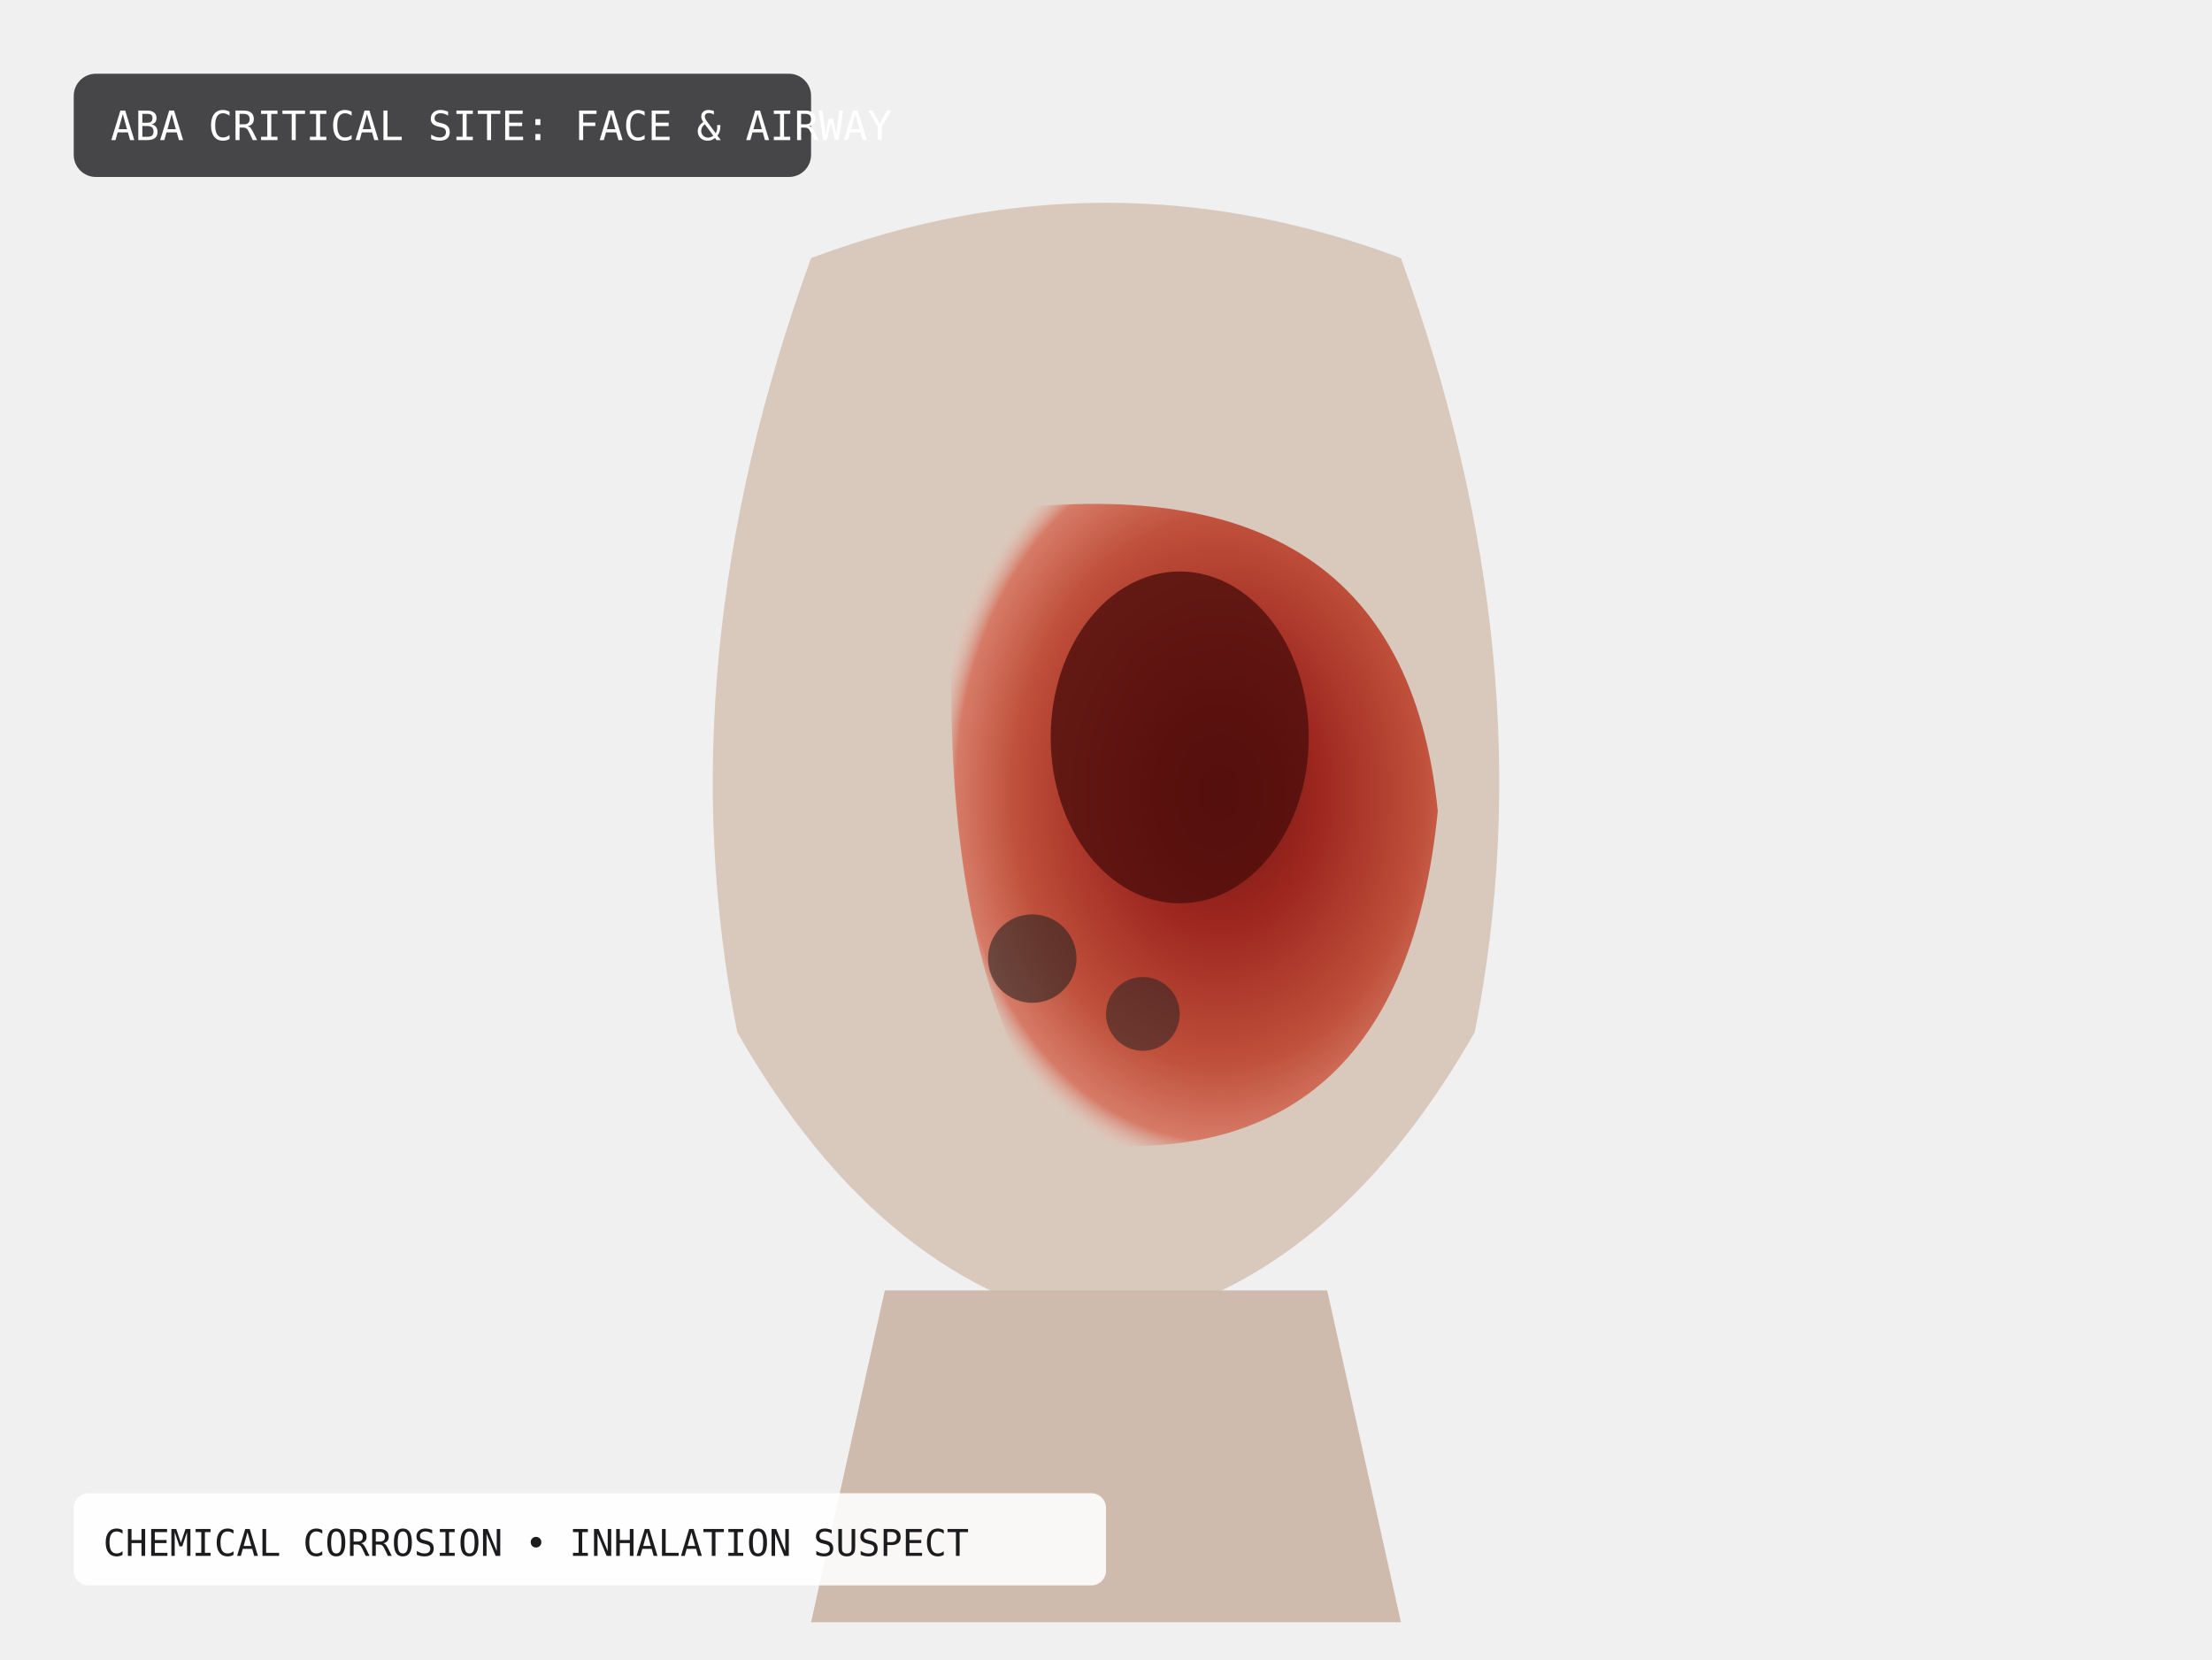
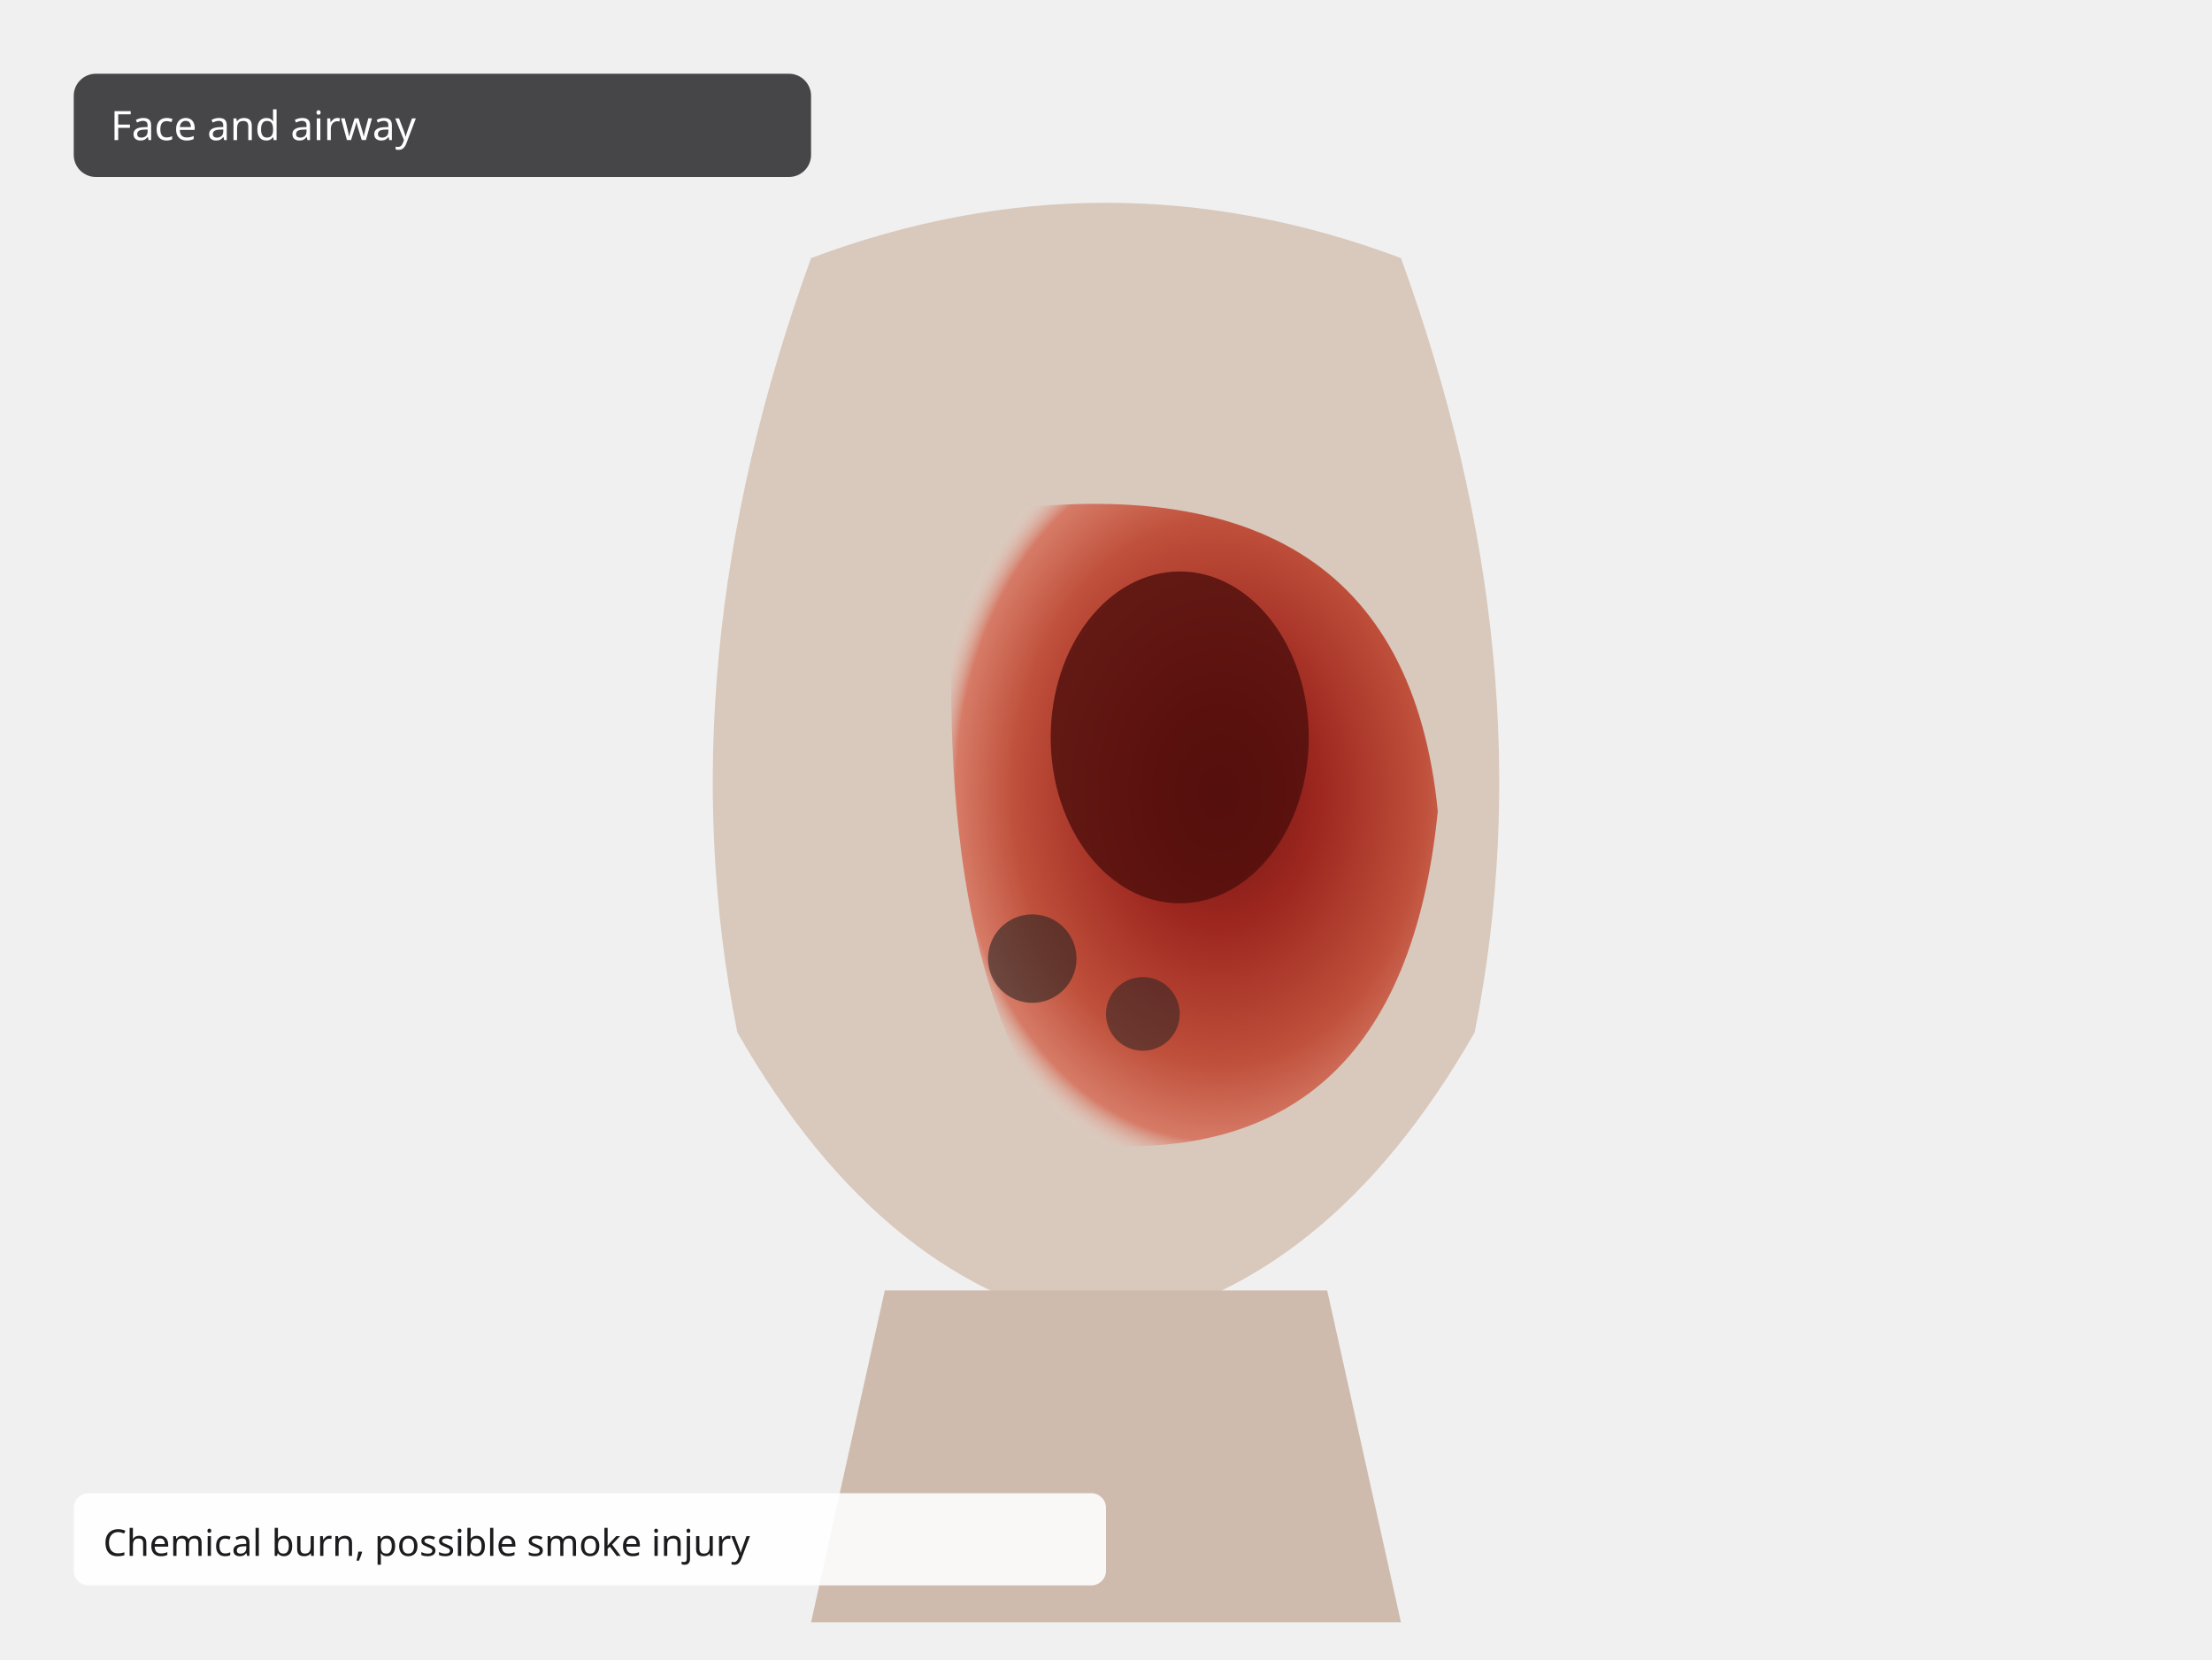
<svg xmlns="http://www.w3.org/2000/svg" viewBox="0 0 600 450" width="600" height="450" style="background:#e4dcd3; border-radius:12px;">
  <defs>
    <radialGradient id="chemGrad" cx="55%" cy="45%" r="60%">
      <stop offset="0%" stop-color="#701210" />
      <stop offset="35%" stop-color="#9e2820" />
      <stop offset="70%" stop-color="#bf503b" />
      <stop offset="90%" stop-color="#d67b67" />
      <stop offset="100%" stop-color="#e4dcd3" stop-opacity="0" />
    </radialGradient>
  </defs>
  <path d="M 220 70 Q 300 40 380 70 Q 420 180 400 280 Q 360 350 300 360 Q 240 350 200 280 Q 180 180 220 70 Z" fill="#d9c8bc" />
  <path d="M 240 350 L 220 440 L 380 440 L 360 350 Z" fill="#cfbbae" />
  <path d="M 260 140 Q 380 120 390 220 Q 380 320 290 310 Q 250 260 260 140 Z" fill="url(#chemGrad)" />
  <ellipse cx="320" cy="200" rx="35" ry="45" fill="#4d0e0b" opacity="0.8" />
  <circle cx="280" cy="260" r="12" fill="#262322" opacity="0.6" />
  <circle cx="310" cy="275" r="10" fill="#262322" opacity="0.55" />
  <rect x="20" y="20" width="200" height="28" rx="6" fill="#1c1c1e" opacity="0.8" />
-   <text x="30" y="38" fill="#ffffff" font-family="monospace" font-size="11">ABA CRITICAL SITE: FACE &amp; AIRWAY</text>
+   <text x="30" y="38" fill="#ffffff" font-family="sans-serif" font-size="11">Face and airway</text>
  <rect x="20" y="405" width="280" height="25" rx="4" fill="#ffffff" opacity="0.9" />
-   <text x="28" y="422" fill="#1c1c1e" font-family="monospace" font-size="10">CHEMICAL CORROSION • INHALATION SUSPECT</text>
+   <text x="28" y="422" fill="#1c1c1e" font-family="sans-serif" font-size="10">Chemical burn, possible smoke injury</text>
</svg>
